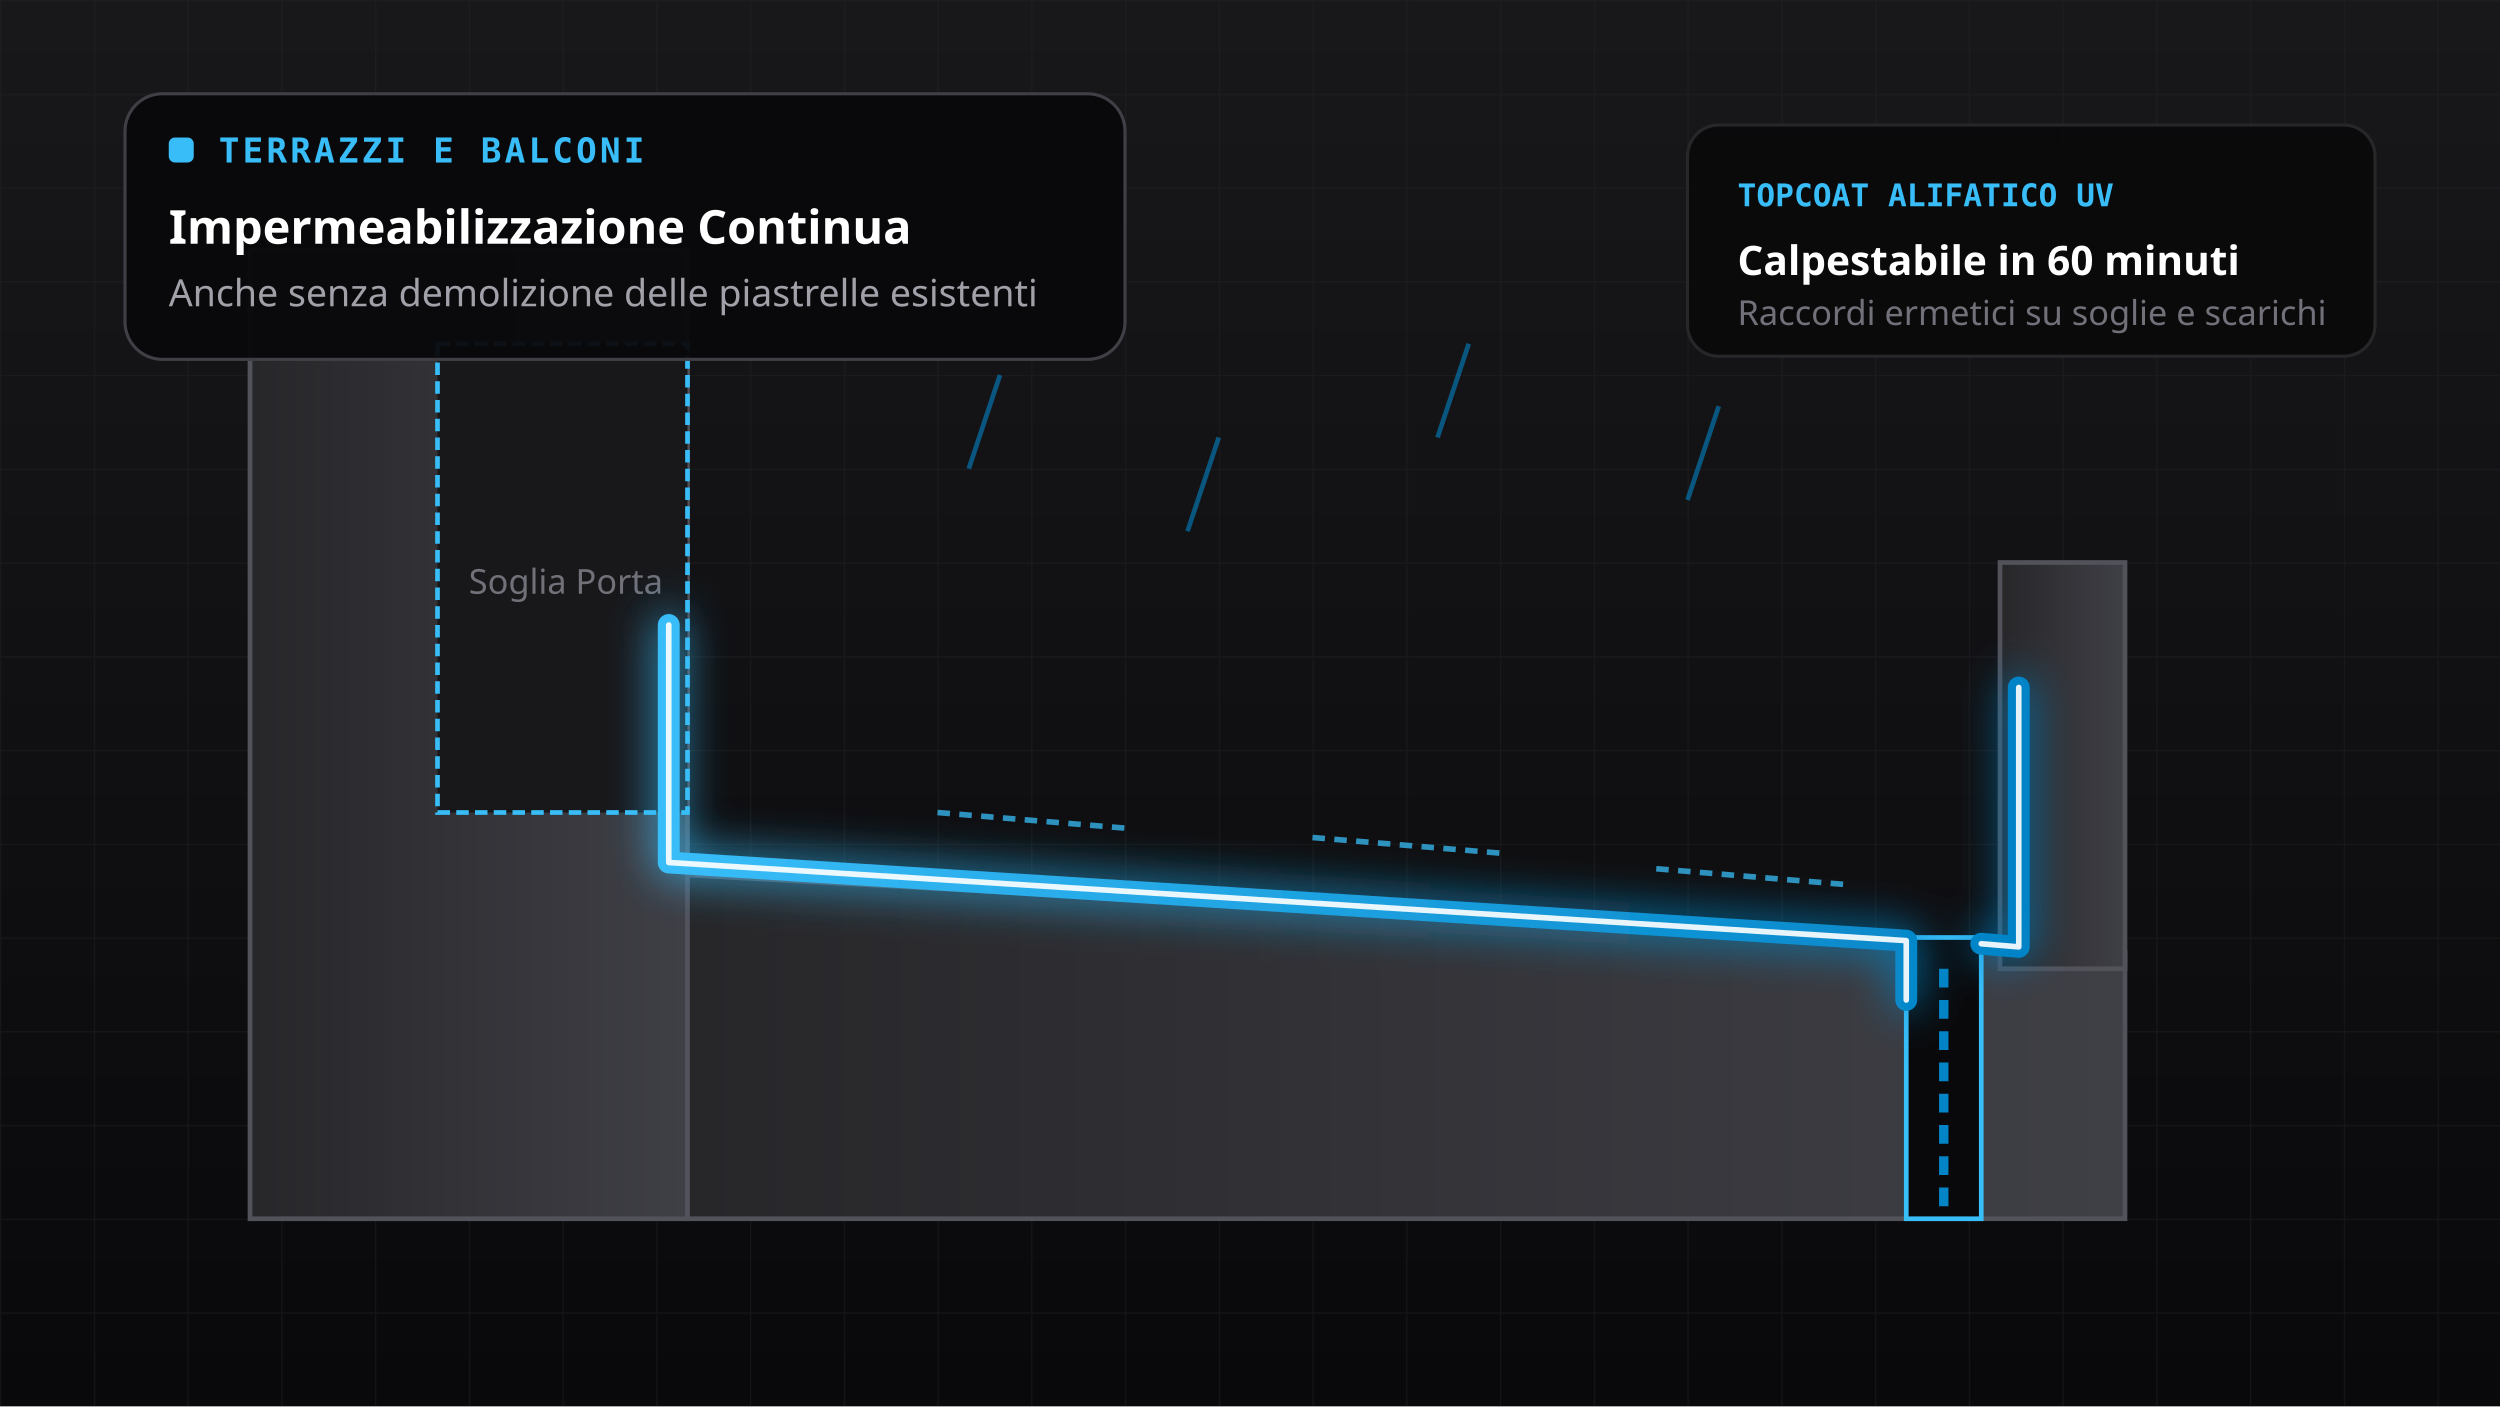
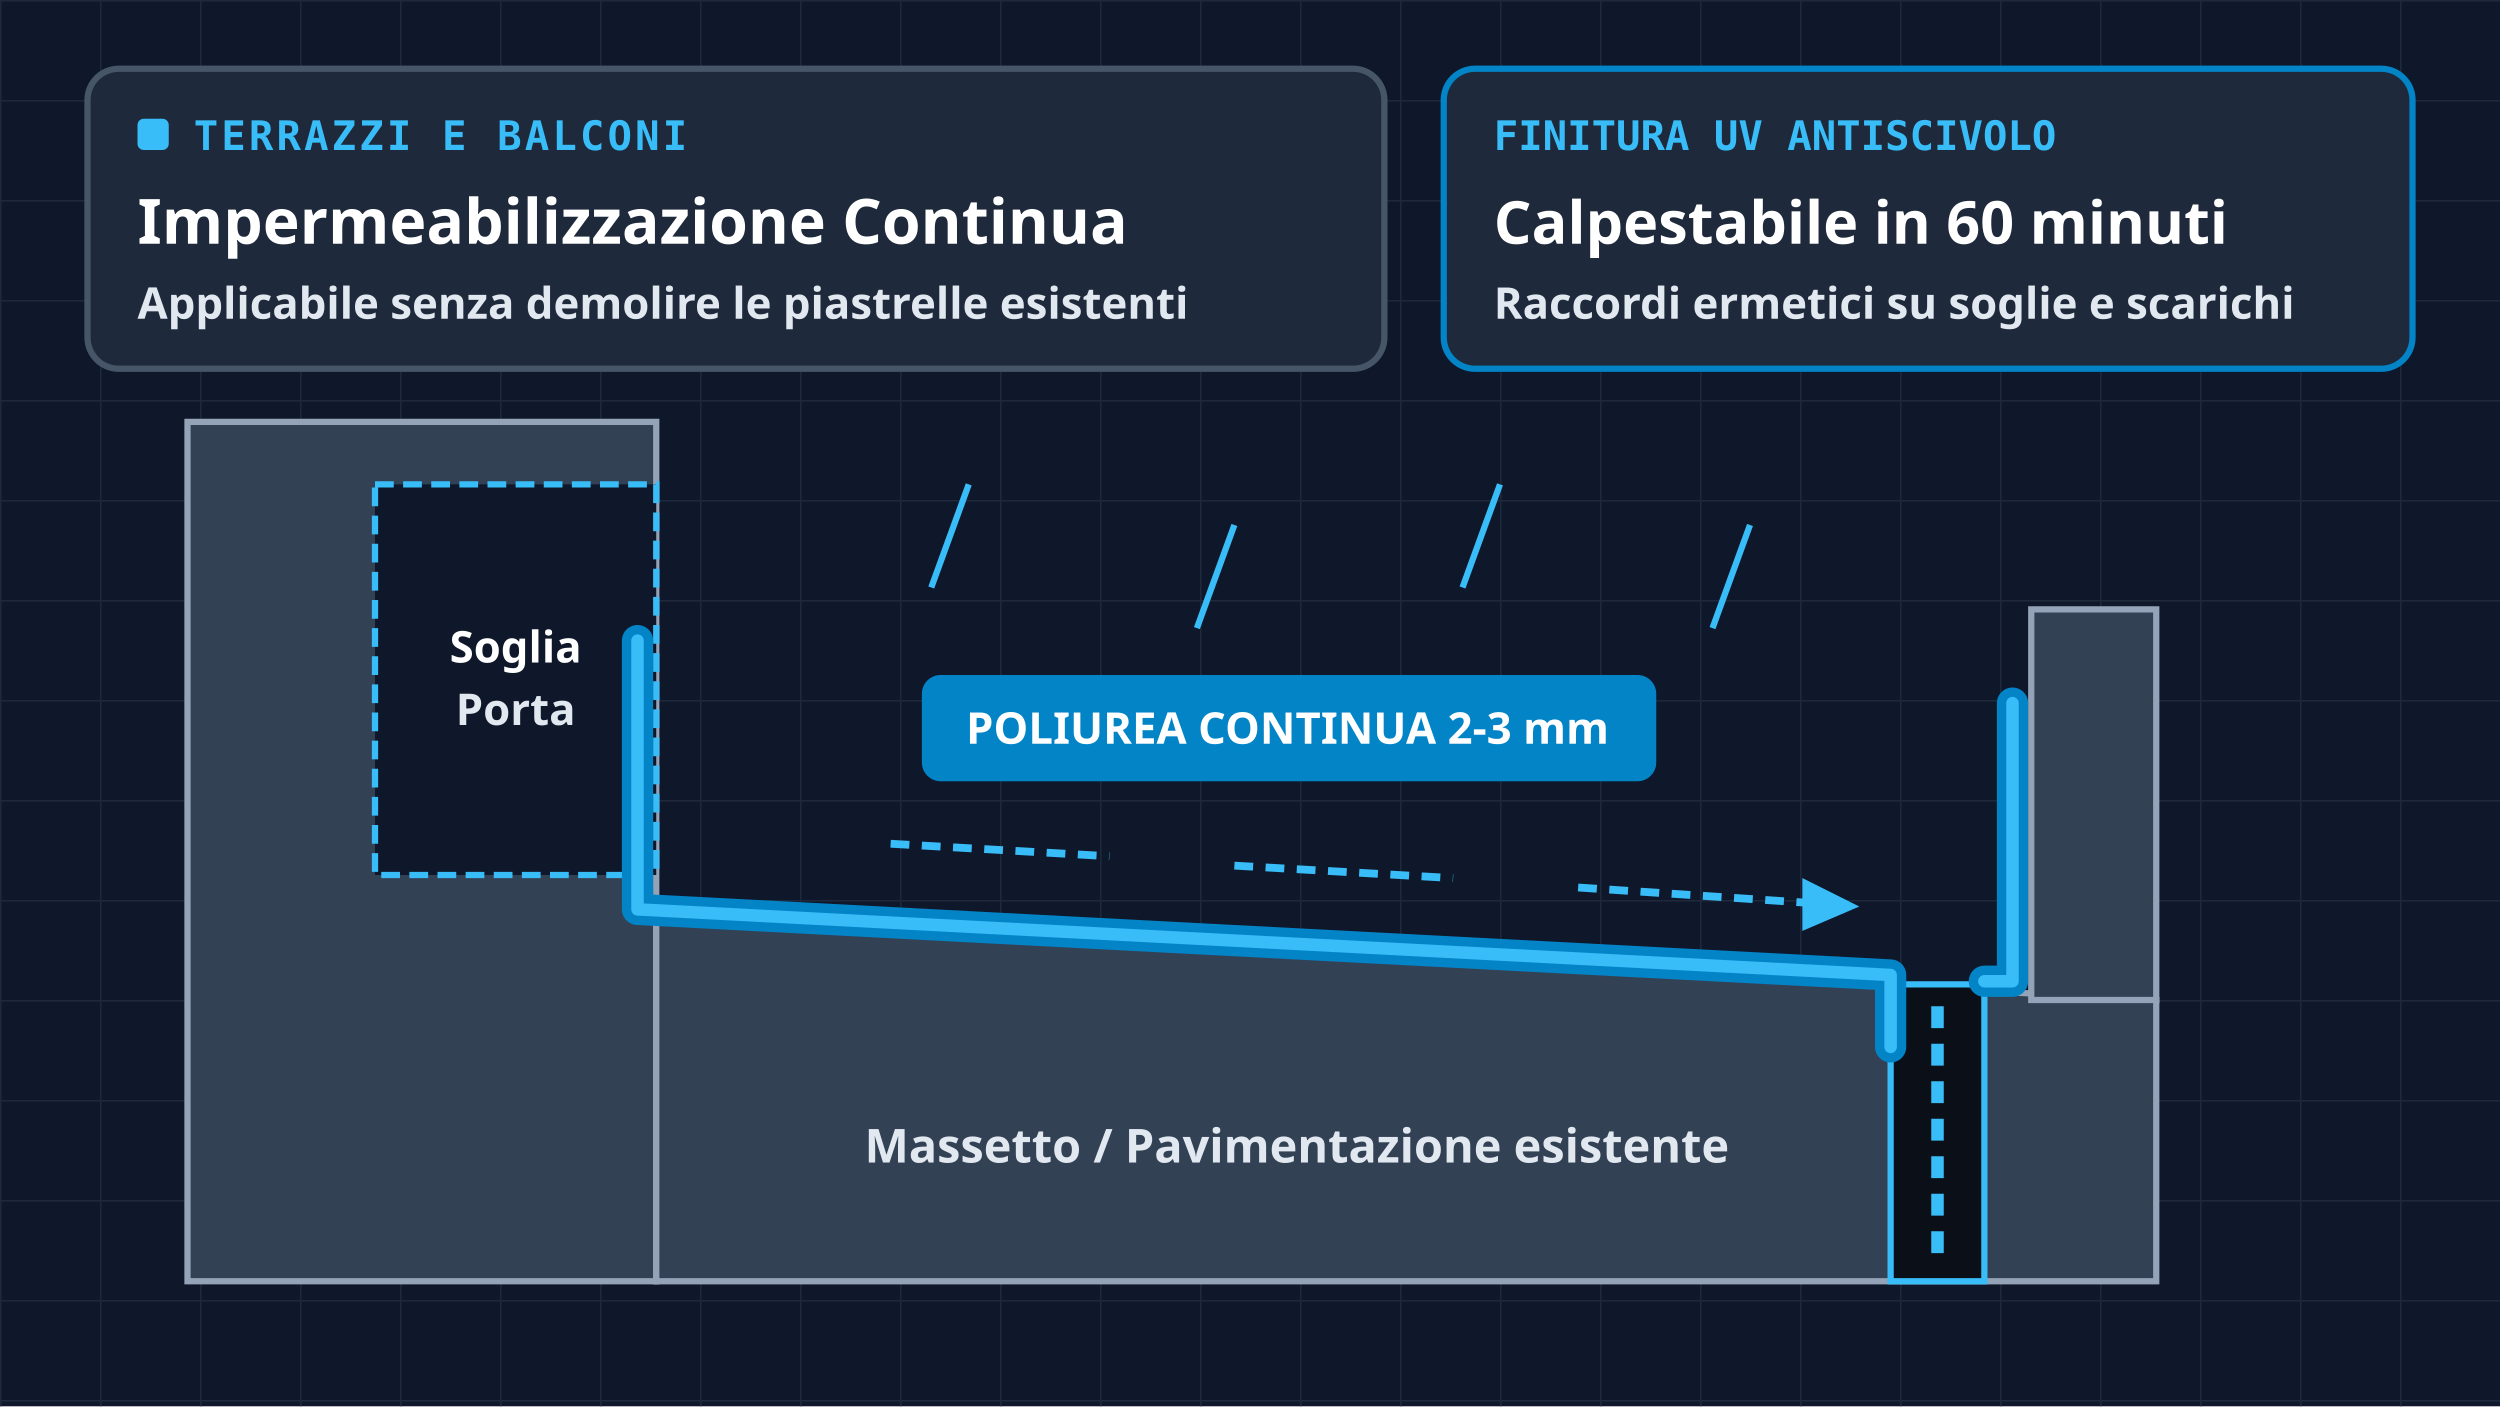
<svg xmlns="http://www.w3.org/2000/svg" viewBox="0 0 800 450" width="800" height="450" fill="none">
  <defs>
-     <linearGradient id="terrazzoBg" x1="0" y1="0" x2="0" y2="1">
-       <stop offset="0%" stop-color="#18181b" />
-       <stop offset="100%" stop-color="#09090b" />
-     </linearGradient>
-     <linearGradient id="terrazzoConcrete" x1="0" y1="0" x2="1" y2="0">
-       <stop offset="0%" stop-color="#27272a" />
-       <stop offset="100%" stop-color="#3f3f46" />
-     </linearGradient>
-     <linearGradient id="terrazzoPoly" x1="0" y1="0" x2="1" y2="0">
-       <stop offset="0%" stop-color="#38bdf8" />
-       <stop offset="100%" stop-color="#0284c7" />
-     </linearGradient>
-     <pattern id="terrazzoGrid" width="30" height="30" patternUnits="userSpaceOnUse">
-       <path d="M 30 0 L 0 0 0 30" fill="none" stroke="#27272a" stroke-width="0.8" stroke-opacity="0.4" />
+     <pattern id="terrazzoGrid" width="32" height="32" patternUnits="userSpaceOnUse">
+       <path d="M 32 0 L 0 0 0 32" fill="none" stroke="#1e293b" stroke-width="1" />
    </pattern>
-     <filter id="terrazzoGlow" x="-20%" y="-20%" width="140%" height="140%">
-       <feGaussianBlur stdDeviation="7" result="blur" />
-       <feComposite in="SourceGraphic" in2="blur" operator="over" />
-     </filter>
  </defs>
-   <rect width="800" height="450" fill="url(#terrazzoBg)" />
+   <rect width="800" height="450" fill="#0f172a" />
  <rect width="800" height="450" fill="url(#terrazzoGrid)" />
-   <rect x="80" y="80" width="140" height="310" fill="url(#terrazzoConcrete)" stroke="#52525b" stroke-width="1.5" />
-   <rect x="140" y="110" width="80" height="150" fill="#18181b" stroke="#38bdf8" stroke-width="1.5" stroke-dasharray="4 2" />
-   <text x="150" y="190" fill="#71717a" font-family="system-ui, sans-serif" font-size="11">Soglia Porta</text>
-   <path d="M 220 280 L 680 305 L 680 390 L 220 390 Z" fill="url(#terrazzoConcrete)" stroke="#52525b" stroke-width="1.5" />
-   <rect x="640" y="180" width="40" height="130" fill="url(#terrazzoConcrete)" stroke="#52525b" stroke-width="1.5" />
-   <rect x="610" y="300" width="24" height="90" fill="#09090b" stroke="#38bdf8" stroke-width="1.5" />
-   <line x1="622" y1="310" x2="622" y2="390" stroke="#0284c7" stroke-width="3" stroke-dasharray="6 4" />
-   <path d="M 214 200 L 214 276 L 610 301 L 610 320 M 634 302 L 646 303 L 646 220" fill="none" stroke="url(#terrazzoPoly)" stroke-width="7" stroke-linecap="round" stroke-linejoin="round" filter="url(#terrazzoGlow)" />
-   <path d="M 214 200 L 214 276 L 610 301 L 610 320 M 634 302 L 646 303 L 646 220" fill="none" stroke="#ffffff" stroke-width="1.8" stroke-linecap="round" stroke-linejoin="round" opacity="0.9" />
-   <g stroke="#38bdf8" stroke-width="1.8" opacity="0.75">
-     <path d="M 300 260 L 360 265" stroke-dasharray="4 3" />
-     <path d="M 420 268 L 480 273" stroke-dasharray="4 3" />
-     <path d="M 530 278 L 590 283" stroke-dasharray="4 3" />
+   <rect x="60" y="135" width="150" height="275" fill="#334155" stroke="#94a3b8" stroke-width="2" />
+   <rect x="120" y="155" width="90" height="125" fill="#0f172a" stroke="#38bdf8" stroke-width="2" stroke-dasharray="6 3" />
+   <text x="165" y="212" text-anchor="middle" fill="#ffffff" font-family="system-ui, sans-serif" font-size="14" font-weight="700">Soglia</text>
+   <text x="165" y="232" text-anchor="middle" fill="#e2e8f0" font-family="system-ui, sans-serif" font-size="14" font-weight="700">Porta</text>
+   <path d="M 210 295 L 690 320 L 690 410 L 210 410 Z" fill="#334155" stroke="#94a3b8" stroke-width="2" />
+   <text x="415" y="372" text-anchor="middle" fill="#e2e8f0" font-family="system-ui, sans-serif" font-size="15" font-weight="700">Massetto / Pavimentazione esistente</text>
+   <rect x="650" y="195" width="40" height="125" fill="#334155" stroke="#94a3b8" stroke-width="2" />
+   <rect x="605" y="315" width="30" height="95" fill="#0b0f17" stroke="#38bdf8" stroke-width="2" />
+   <line x1="620" y1="322" x2="620" y2="404" stroke="#38bdf8" stroke-width="4" stroke-dasharray="7 5" />
+   <path d="M 204 205 L 204 291 L 605 312 L 605 335 M 635 314 L 644 314 L 644 225" fill="none" stroke="#0284c7" stroke-width="10" stroke-linecap="round" stroke-linejoin="round" />
+   <path d="M 204 205 L 204 291 L 605 312 L 605 335 M 635 314 L 644 314 L 644 225" fill="none" stroke="#38bdf8" stroke-width="4" stroke-linecap="round" stroke-linejoin="round" />
+   <g stroke="#38bdf8" stroke-width="2.5">
+     <path d="M 285 270 L 355 274" stroke-dasharray="6 4" />
+     <path d="M 395 277 L 465 281" stroke-dasharray="6 4" />
+     <path d="M 505 284 L 580 289" stroke-dasharray="6 4" />
+     <polygon points="592,290 578,283 578,296" fill="#38bdf8" />
  </g>
-   <g stroke="#0284c7" stroke-width="1.5" opacity="0.6">
-     <line x1="320" y1="120" x2="310" y2="150" />
-     <line x1="390" y1="140" x2="380" y2="170" />
-     <line x1="470" y1="110" x2="460" y2="140" />
-     <line x1="550" y1="130" x2="540" y2="160" />
+   <g stroke="#38bdf8" stroke-width="2">
+     <line x1="310" y1="155" x2="298" y2="188" />
+     <line x1="395" y1="168" x2="383" y2="201" />
+     <line x1="480" y1="155" x2="468" y2="188" />
+     <line x1="560" y1="168" x2="548" y2="201" />
  </g>
-   <g transform="translate(40, 30)">
-     <rect width="320" height="85" rx="12" fill="#09090b" fill-opacity="0.95" stroke="#3f3f46" stroke-width="1" />
-     <rect x="14" y="14" width="8" height="8" rx="2" fill="#38bdf8" />
-     <text x="30" y="22" fill="#38bdf8" font-family="monospace" font-size="11" font-weight="bold" letter-spacing="1">TERRAZZI E BALCONI</text>
-     <text x="14" y="48" fill="#ffffff" font-family="system-ui, sans-serif" font-size="15" font-weight="bold">Impermeabilizzazione Continua</text>
-     <text x="14" y="68" fill="#a1a1aa" font-family="system-ui, sans-serif" font-size="12">Anche senza demolizione delle piastrelle esistenti</text>
+   <rect x="295" y="216" width="235" height="34" rx="6" fill="#0284c7" />
+   <text x="412" y="238" text-anchor="middle" fill="#ffffff" font-family="system-ui, sans-serif" font-size="14" font-weight="800">POLIUREA CONTINUA 2-3 mm</text>
+   <g transform="translate(28, 22)">
+     <rect width="415" height="96" rx="10" fill="#1e293b" stroke="#475569" stroke-width="2" />
+     <rect x="16" y="16" width="10" height="10" rx="2" fill="#38bdf8" />
+     <text x="34" y="26" fill="#38bdf8" font-family="monospace" font-size="13" font-weight="bold" letter-spacing="1">TERRAZZI E BALCONI</text>
+     <text x="16" y="56" fill="#ffffff" font-family="system-ui, sans-serif" font-size="20" font-weight="800">Impermeabilizzazione Continua</text>
+     <text x="16" y="80" fill="#e2e8f0" font-family="system-ui, sans-serif" font-size="14" font-weight="600">Applicabile senza demolire le piastrelle esistenti</text>
  </g>
-   <g transform="translate(540, 40)">
-     <rect width="220" height="74" rx="10" fill="#09090b" fill-opacity="0.9" stroke="#27272a" stroke-width="1" />
-     <text x="16" y="26" fill="#38bdf8" font-family="monospace" font-size="10" font-weight="bold">TOPCOAT ALIFATICO UV</text>
-     <text x="16" y="48" fill="#ffffff" font-family="system-ui, sans-serif" font-size="13" font-weight="600">Calpestabile in 60 minuti</text>
-     <text x="16" y="64" fill="#71717a" font-family="system-ui, sans-serif" font-size="11">Raccordi ermetici su soglie e scarichi</text>
+   <g transform="translate(462, 22)">
+     <rect width="310" height="96" rx="10" fill="#1e293b" stroke="#0284c7" stroke-width="2" />
+     <text x="16" y="26" fill="#38bdf8" font-family="monospace" font-size="13" font-weight="bold">FINITURA UV ANTISCIVOLO</text>
+     <text x="16" y="56" fill="#ffffff" font-family="system-ui, sans-serif" font-size="19" font-weight="800">Calpestabile in 60 minuti</text>
+     <text x="16" y="80" fill="#e2e8f0" font-family="system-ui, sans-serif" font-size="14" font-weight="600">Raccordi ermetici su soglie e scarichi</text>
  </g>
</svg>
